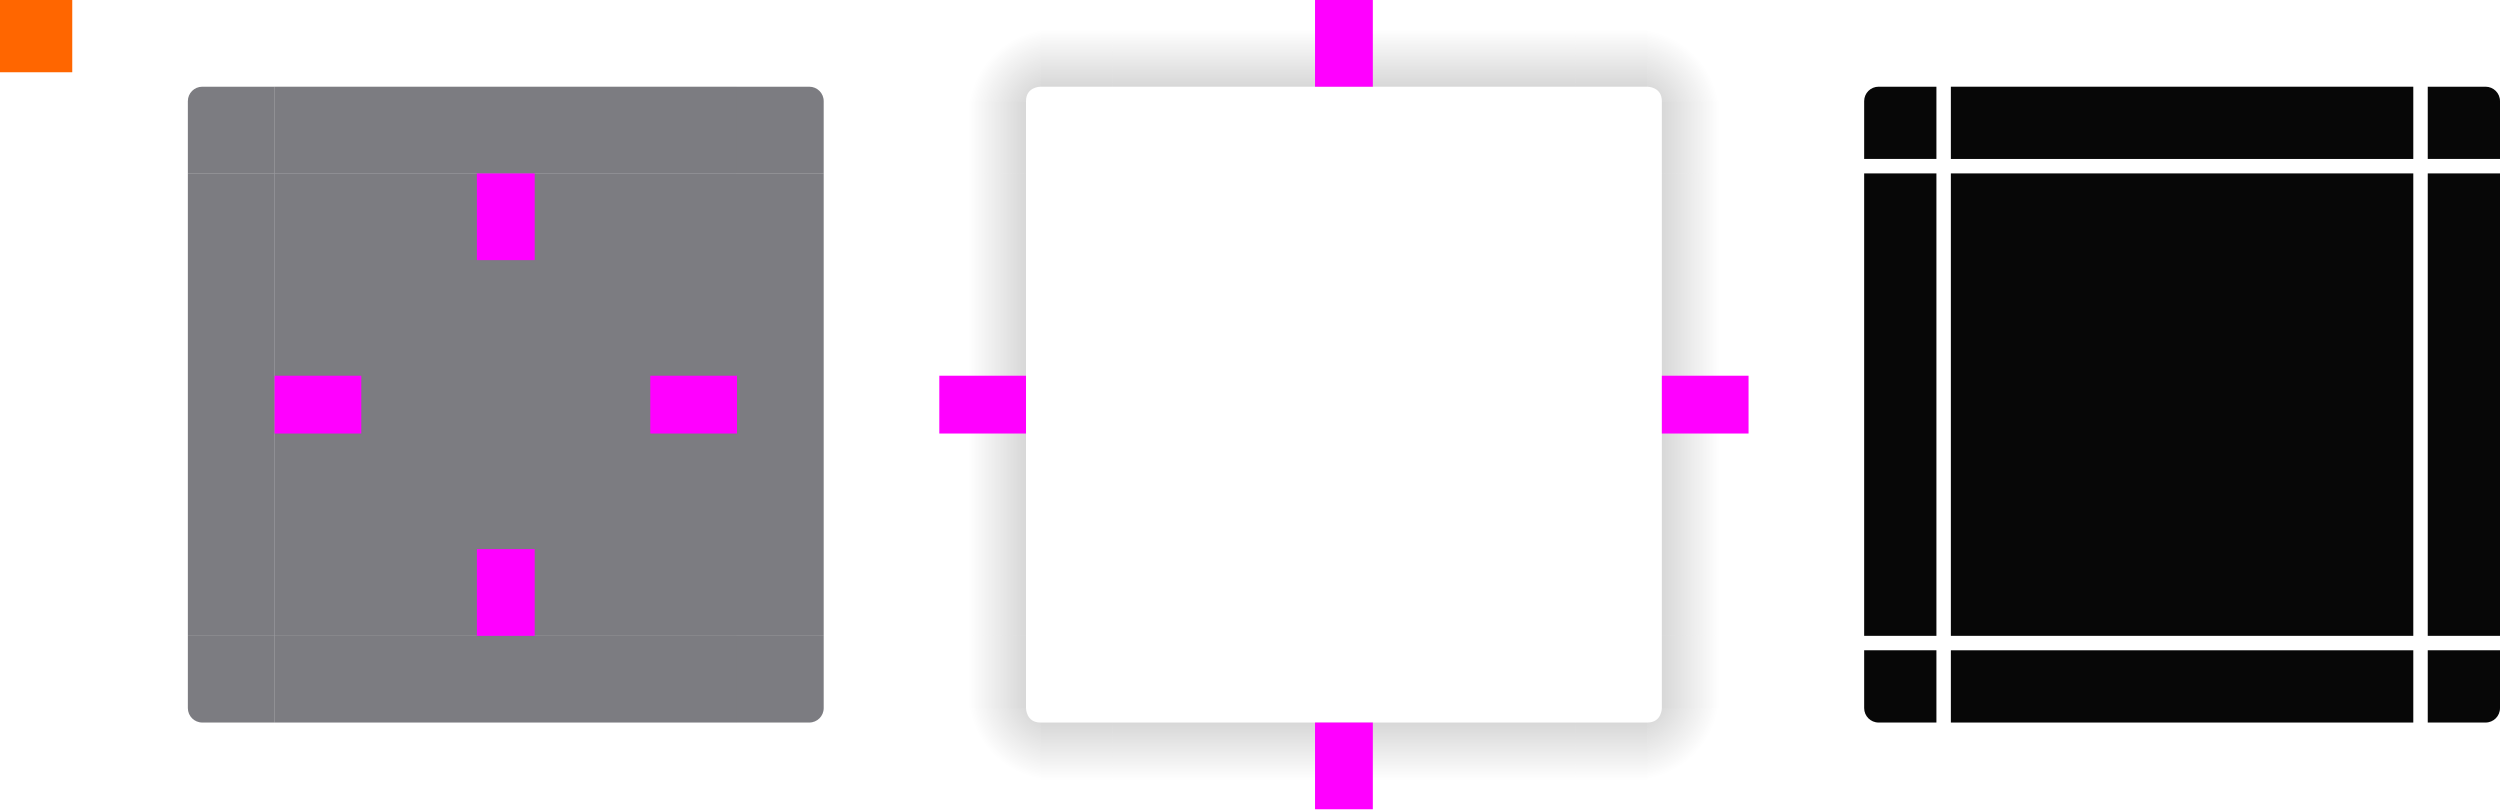
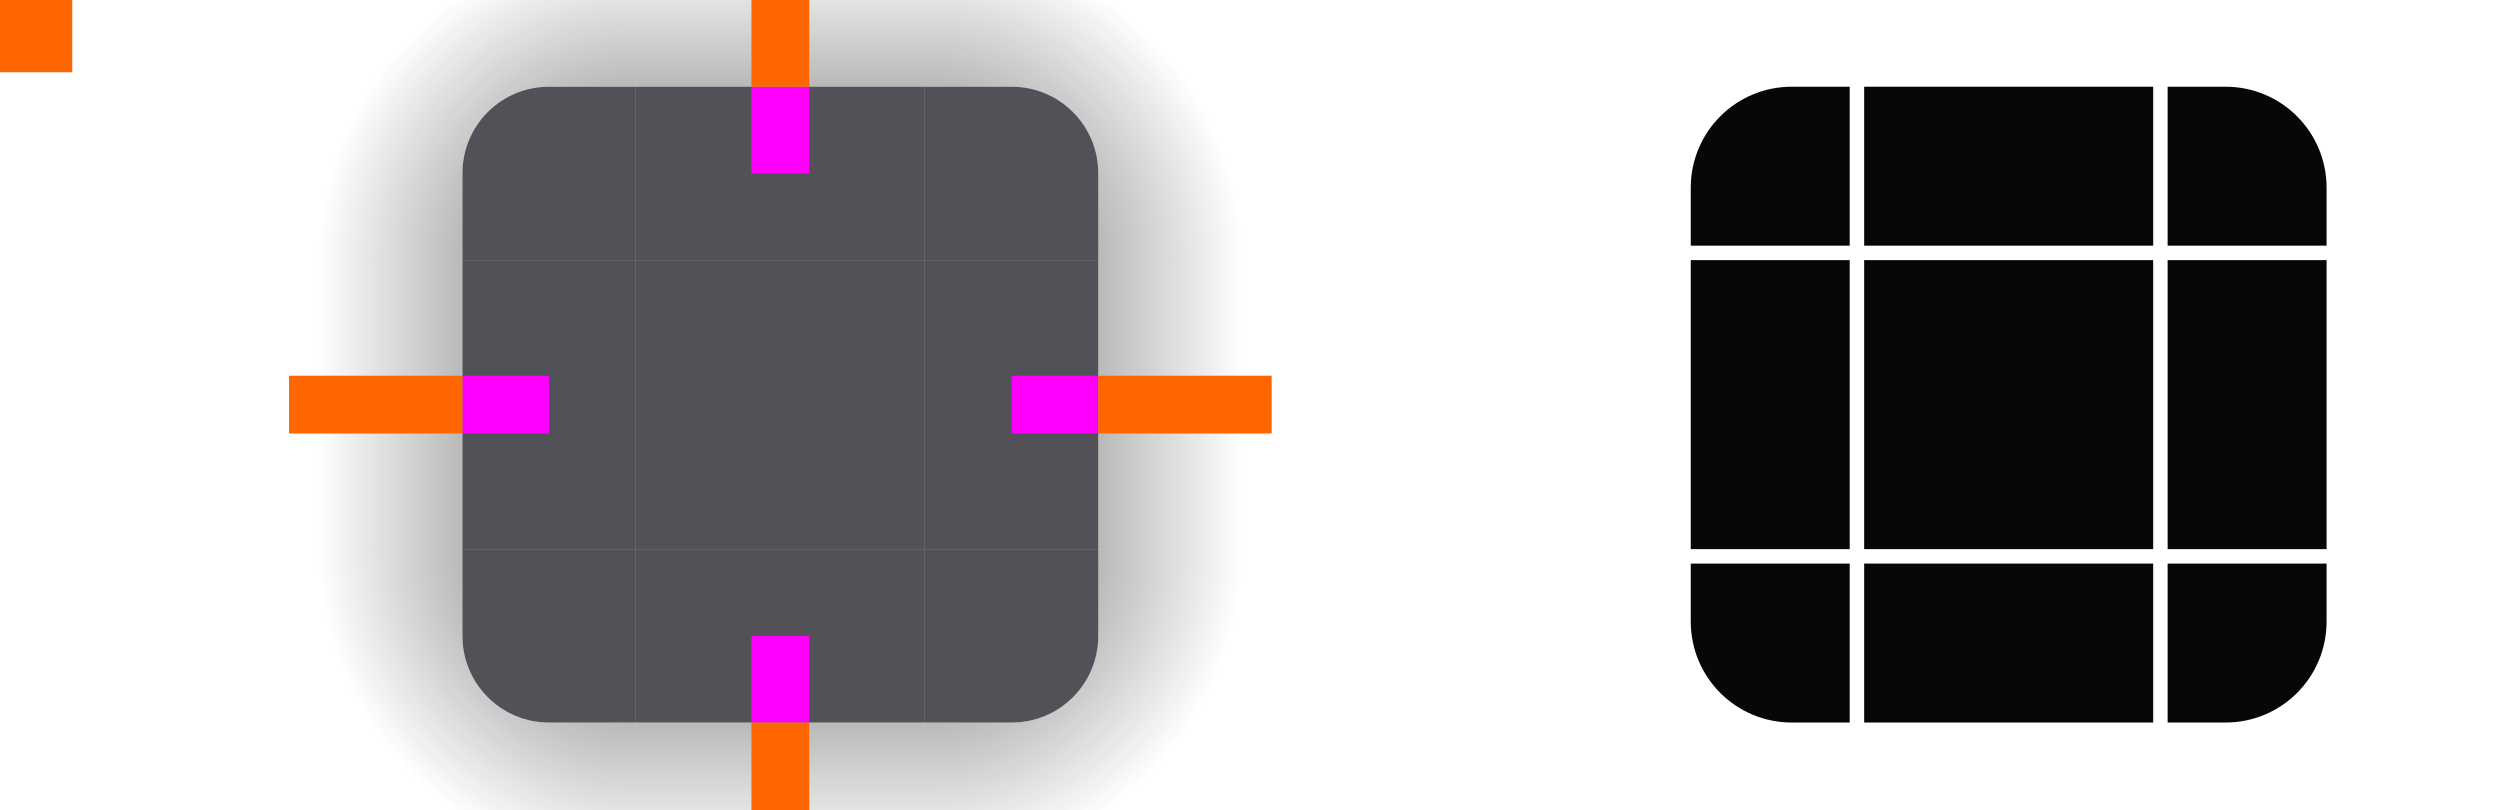
- <svg xmlns="http://www.w3.org/2000/svg" xmlns:xlink="http://www.w3.org/1999/xlink" width="173" height="56" version="1.1" viewBox="0 0 173 56">
+ <svg xmlns="http://www.w3.org/2000/svg" xmlns:xlink="http://www.w3.org/1999/xlink" width="173" height="56" version="1.1" viewBox="0 0 173 56" id="svg202">
  <style id="current-color-scheme" type="text/css">.ColorScheme-Text {
        color:#31363b;
        stop-color:#31363b;
      }
      .ColorScheme-Background {
        color:#eff0f1;
        stop-color:#eff0f1;
      }
      .ColorScheme-Highlight {
        color:#3daee9;
        stop-color:#3daee9;
      }
      .ColorScheme-ViewText {
        color:#31363b;
        stop-color:#31363b;
      }
      .ColorScheme-ViewBackground {
        color:#fcfcfc;
        stop-color:#fcfcfc;
      }
      .ColorScheme-ViewHover {
        color:#93cee9;
        stop-color:#93cee9;
      }
      .ColorScheme-ViewFocus{
        color:#3daee9;
        stop-color:#3daee9;
      }
      .ColorScheme-ButtonText {
        color:#31363b;
        stop-color:#31363b;
      }
      .ColorScheme-ButtonBackground {
        color:#eff0f1;
        stop-color:#eff0f1;
      }
      .ColorScheme-ButtonHover {
        color:#93cee9;
        stop-color:#93cee9;
      }
      .ColorScheme-ButtonFocus{
        color:#3daee9;
        stop-color:#3daee9;
      }</style>
-   <defs>
+   <defs id="defs26">
    <linearGradient id="a">
-       <stop stop-opacity=".667" offset="0" />
-       <stop stop-opacity="0" offset="1" />
+       <stop stop-opacity=".667" offset="0" id="stop3" />
+       <stop stop-opacity="0" offset="1" id="stop5" />
    </linearGradient>
    <linearGradient id="q" x1="-912.36" x2="-906.36" y1="-35" y2="-35" gradientUnits="userSpaceOnUse" xlink:href="#a" />
    <linearGradient id="p" x1="15" x2="9" y1="12" y2="12" gradientUnits="userSpaceOnUse" xlink:href="#a" />
-     <radialGradient id="e" cx="22.2" cy="913.97" r="6" gradientTransform="matrix(-9.1857e-8 -1 1 -9.1857e-8 -840.98 30.2)" gradientUnits="userSpaceOnUse" xlink:href="#a" />
+     <radialGradient id="e" cx="22.2" cy="913.97" r="6" gradientTransform="rotate(-90.00001,-405.39,435.59)" gradientUnits="userSpaceOnUse" xlink:href="#a" />
    <linearGradient id="o" x1="19" x2="19" y1="8" y2="2" gradientTransform="translate(58)" gradientUnits="userSpaceOnUse" xlink:href="#a" />
    <linearGradient id="n" x1="55" x2="61" y1="12" y2="12" gradientUnits="userSpaceOnUse" xlink:href="#a" />
-     <radialGradient id="d" cx="53.893" cy="911.76" r="6" gradientTransform="matrix(1 4.4078e-7 -3.4751e-7 1 59.107 -903.77)" gradientUnits="userSpaceOnUse" xlink:href="#a" />
+     <radialGradient id="d" cx="53.893" cy="911.76" r="6" gradientTransform="translate(59.107,-903.77)" gradientUnits="userSpaceOnUse" xlink:href="#a" />
    <linearGradient id="m" x1="51" x2="51" y1="8" y2="2" gradientTransform="translate(58)" gradientUnits="userSpaceOnUse" xlink:href="#a" />
    <linearGradient id="l" x1="952.36" x2="958.36" y1="-35" y2="-35" gradientUnits="userSpaceOnUse" xlink:href="#a" />
    <linearGradient id="k" x1="19" x2="19" y1="48" y2="54" gradientTransform="translate(58)" gradientUnits="userSpaceOnUse" xlink:href="#a" />
-     <radialGradient id="c" cx="7.643" cy="950.36" r="6" gradientTransform="matrix(-1 -1.5839e-6 1.5839e-6 -1 80.641 998.36)" gradientUnits="userSpaceOnUse" xlink:href="#a" />
+     <radialGradient id="c" cx="7.643" cy="950.36" r="6" gradientTransform="rotate(-179.9999,40.3209,499.18)" gradientUnits="userSpaceOnUse" xlink:href="#a" />
    <linearGradient id="j" x1="15" x2="9" y1="44" y2="44" gradientUnits="userSpaceOnUse" xlink:href="#a" />
    <linearGradient id="i" x1="51" x2="51" y1="48" y2="54" gradientTransform="translate(58)" gradientUnits="userSpaceOnUse" xlink:href="#a" />
-     <radialGradient id="b" cx="54.25" cy="945.11" r="6" gradientTransform="matrix(2.1666e-7 1 -.99999 2.1665e-7 1058.1 -6.2502)" gradientUnits="userSpaceOnUse" xlink:href="#a" />
+     <radialGradient id="b" cx="54.25" cy="945.11" r="6" gradientTransform="matrix(2.1666e-7,1,-0.99999,2.1665e-7,1058.1,-6.2502)" gradientUnits="userSpaceOnUse" xlink:href="#a" />
    <linearGradient id="h" x1="55" x2="61" y1="44" y2="44" gradientUnits="userSpaceOnUse" xlink:href="#a" />
    <linearGradient id="g" x1="-15" x2="-9" y1="932.36" y2="932.36" gradientUnits="userSpaceOnUse" xlink:href="#a" />
    <linearGradient id="f" x1="55" x2="61" y1="932.36" y2="932.36" gradientUnits="userSpaceOnUse" xlink:href="#a" />
-     <style type="text/css">.ColorScheme-Text {
+     <style type="text/css" id="style24">.ColorScheme-Text {
        color:#31363b;
      }
      .ColorScheme-Background {
        color:#eff0f1;
      }
      .ColorScheme-Highlight {
        color:#3daee9;
      }
      .ColorScheme-ViewText {
        color:#31363b;
      }
      .ColorScheme-ViewBackground {
        color:#fcfcfc;
      }
      .ColorScheme-ViewHover {
        color:#93cee9;
      }
      .ColorScheme-ViewFocus{
        color:#3daee9;
      }
      .ColorScheme-ButtonText {
        color:#31363b;
      }
      .ColorScheme-ButtonBackground {
        color:#eff0f1;
      }
      .ColorScheme-ButtonHover {
        color:#93cee9;
      }
      .ColorScheme-ButtonFocus{
        color:#3daee9;
      }</style>
+     <linearGradient id="linearGradient4270">
+       <stop id="stop4272" offset="0" style="stop-color:#000000;stop-opacity:0.667" />
+       <stop id="stop4274" offset="1" style="stop-color:#000000;stop-opacity:0;" />
+     </linearGradient>
+     <linearGradient xlink:href="#linearGradient4270" id="linearGradient4948" gradientUnits="userSpaceOnUse" x1="-19" y1="932.362" x2="-8" y2="932.362" />
+     <linearGradient xlink:href="#linearGradient4270" id="linearGradient4934" gradientUnits="userSpaceOnUse" x1="948.362" y1="-35" x2="959.362" y2="-35" />
+     <radialGradient xlink:href="#linearGradient4270" id="radialGradient994" gradientUnits="userSpaceOnUse" gradientTransform="matrix(3.25299e-6,-3.666652,3.666664,3.2530004e-6,-1.5894986e-4,300.332)" cx="77" cy="12" fx="77" fy="12" r="6" />
+     <linearGradient xlink:href="#linearGradient4270" id="linearGradient4920" gradientUnits="userSpaceOnUse" x1="-916.362" y1="-35" x2="-905.362" y2="-35" gradientTransform="matrix(1.500003,0,0,1,458.1841,0)" />
  </defs>
-   <g transform="translate(0 -904.36)">
-     <rect id="hint-tile-center" y="904.36" width="5" height="5" fill="#f60" />
-     <g id="top">
-       <rect class="ColorScheme-Background" transform="matrix(0,-1,-1,0,0,0)" x="-916.36" y="-51" width="6" height="32" fill="#25252d" opacity=".6" />
-     </g>
-     <g id="topleft">
-       <path class="ColorScheme-Background" transform="translate(0 904.36)" d="m14 6c-0.554 0-1 0.446-1 1v5h6v-6h-5z" fill="#25252d" opacity=".6" />
-     </g>
-     <g id="topright">
-       <path class="ColorScheme-Background" transform="translate(0 904.36)" d="m51 6v6h6v-5c0-0.554-0.446-1-1-1h-5z" fill="#25252d" opacity=".6" />
-     </g>
-     <g id="bottom">
-       <rect class="ColorScheme-Background" transform="rotate(90)" x="948.36" y="-51" width="6" height="32" fill="#25252d" opacity=".6" />
-     </g>
-     <g id="bottomleft">
-       <path class="ColorScheme-Background" d="m19 954.36v-6h-6v5c0 0.554 0.446 1 1 1h5z" fill="#25252d" opacity=".6" />
-     </g>
-     <g id="bottomright">
-       <path class="ColorScheme-Background" d="m51 954.36v-6h6v5c0 0.554-0.446 1-1 1h-5z" fill="#25252d" opacity=".6" />
-     </g>
-     <g id="left">
-       <rect class="ColorScheme-Background" transform="scale(-1,1)" x="-19" y="916.36" width="6" height="32" fill="#25252d" opacity=".6" />
-     </g>
-     <g id="right">
-       <rect class="ColorScheme-Background" x="51" y="916.36" width="6" height="32" fill="#25252d" opacity=".6" />
-     </g>
-     <g id="center">
-       <rect x="19" y="916.36" width="32" height="32" fill="none" />
-       <rect class="ColorScheme-Background" x="19" y="916.36" width="32" height="32" fill="#25252d" opacity=".6" />
-     </g>
-     <g fill="#f0f">
-       <rect id="hint-top-margin" x="33" y="916.36" width="4" height="6" />
-       <rect id="hint-bottom-margin" x="33" y="942.36" width="4" height="6" />
-       <rect id="hint-right-margin" transform="rotate(90)" x="930.36" y="-51" width="4" height="6" />
-       <rect id="hint-left-margin" transform="rotate(90)" x="930.36" y="-25" width="4" height="6" />
-     </g>
-     <g id="shadow-top" transform="translate(58)">
-       <rect transform="matrix(0,-1,-1,0,0,0)" x="-916.36" y="-51" width="6" height="32" fill="none" />
-       <rect transform="matrix(0,-1,-1,0,0,0)" x="-910.36" y="-51" width="6" height="32" fill="url(#q)" opacity=".35" />
-       <rect transform="matrix(0,-1,-1,0,0,0)" x="-911.36" y="-51" width="1" height="32" fill="none" />
-     </g>
-     <g id="shadow-topleft" transform="translate(58)">
-       <g fill-rule="evenodd">
-         <path transform="translate(0 904.36)" d="m7 7v5h6v-5h-6z" fill="url(#p)" opacity=".35" />
-         <path transform="translate(-58 904.36)" d="m65 0v7h6c0-1 1-1 1-1v-6h-7z" fill="url(#e)" opacity=".35" />
-         <path transform="translate(-58 904.36)" d="m72 0v6h5v-6h-5z" fill="url(#o)" opacity=".35" />
-       </g>
-       <g fill="none">
-         <rect transform="scale(-1,1)" x="-19" y="910.36" width="6" height="6" ry="1" />
-         <rect transform="scale(-1,1)" x="-19" y="910.36" width="2" height="6" ry="0" />
-         <rect transform="scale(-1,1)" x="-18" y="914.36" width="5" height="2" />
-       </g>
-     </g>
-     <g id="shadow-topright" transform="translate(58)">
-       <g fill-rule="evenodd">
-         <path transform="translate(0 904.36)" d="m57 7v5h6v-5h-6z" fill="url(#n)" opacity=".35" />
-         <path transform="translate(-58 904.36)" d="m114 0v6s1 0 1 1h6v-7h-7z" fill="url(#d)" opacity=".35" />
-         <path transform="translate(-58 904.36)" d="m109 0v6h5v-6h-5z" fill="url(#m)" opacity=".35" />
-       </g>
-       <g fill="none">
-         <rect x="51" y="910.36" width="6" height="6" ry="1" />
-         <rect x="51" y="910.36" width="2" height="6" ry="0" />
-         <rect x="52" y="914.36" width="5" height="2" />
-       </g>
-     </g>
-     <g id="shadow-bottom" transform="translate(58)">
-       <rect transform="rotate(90)" x="948.36" y="-51" width="6" height="32" fill="none" />
-       <rect transform="rotate(90)" x="954.36" y="-51" width="6" height="32" fill="url(#l)" opacity=".35" />
-       <rect transform="rotate(90)" x="953.36" y="-51" width="1" height="32" fill="none" />
-     </g>
-     <g id="shadow-bottomleft" transform="translate(58)">
-       <g fill-rule="evenodd">
-         <path transform="translate(-58 904.36)" d="m72 50v6h5v-6h-5z" fill="url(#k)" opacity=".35" />
-         <path transform="translate(-58 904.36)" d="m65 49v7h7v-6c-1 0-1-1-1-1h-6z" fill="url(#c)" opacity=".35" />
-         <path transform="translate(0 904.36)" d="m7 44v5h6v-5h-6z" fill="url(#j)" opacity=".35" />
-       </g>
-       <g fill="none">
-         <rect transform="scale(-1)" x="-19" y="-954.36" width="6" height="6" ry="1" />
-         <rect transform="scale(-1)" x="-19" y="-954.36" width="2" height="6" ry="0" />
-         <rect transform="scale(-1)" x="-18" y="-950.36" width="5" height="2" />
-       </g>
-     </g>
-     <g id="shadow-bottomright" transform="translate(58)">
-       <g fill-rule="evenodd">
-         <path transform="translate(-58 904.36)" d="m109 50v6h5v-6h-5z" fill="url(#i)" opacity=".35" />
-         <path transform="translate(-58 904.36)" d="m115 49s0 1-1 1v6h7v-7h-6z" fill="url(#b)" opacity=".35" />
-         <path transform="translate(0 904.36)" d="m57 44v5h6v-5h-6z" fill="url(#h)" opacity=".35" />
-       </g>
-       <g fill="none">
-         <rect transform="scale(1,-1)" x="51" y="-954.36" width="6" height="6" ry="1" />
-         <rect transform="scale(1,-1)" x="51" y="-954.36" width="2" height="6" ry="0" />
-         <rect transform="scale(1,-1)" x="52" y="-950.36" width="5" height="2" />
-       </g>
-     </g>
-     <g id="shadow-left" transform="translate(58)">
-       <rect transform="scale(-1,1)" x="-19" y="916.36" width="6" height="32" fill="none" />
-       <rect transform="scale(-1,1)" x="-13" y="916.36" width="6" height="32" fill="url(#g)" opacity=".35" />
-       <rect transform="scale(-1,1)" x="-14" y="916.36" width="1" height="32" fill="none" />
-     </g>
-     <g id="shadow-right" transform="translate(58)">
-       <rect x="51" y="916.36" width="6" height="32" fill="none" />
-       <rect x="57" y="916.36" width="6" height="32" fill="url(#f)" opacity=".35" />
-       <rect x="56" y="916.36" width="1" height="32" fill="none" />
-     </g>
-     <g id="shadow-center" transform="translate(58)" fill="none">
-       <rect x="19" y="916.36" width="32" height="32" />
-       <rect x="19" y="916.36" width="32" height="32" />
-     </g>
-     <g fill="#f0f">
-       <rect id="shadow-hint-top-margin" x="91" y="904.36" width="4" height="6" />
-       <rect id="shadow-hint-bottom-margin" x="91" y="954.36" width="4" height="6" />
-       <rect id="shadow-hint-right-margin" transform="rotate(90)" x="930.36" y="-121" width="4" height="6" />
-       <rect id="shadow-hint-left-margin" transform="rotate(90)" x="930.36" y="-71" width="4" height="6" />
-     </g>
-     <g id="mask-top" transform="translate(116)">
-       <rect transform="matrix(0,-1,-1,0,0,0)" x="-915.36" y="-51" width="5" height="32" opacity=".97" />
-     </g>
-     <g id="mask-topleft" transform="translate(116)">
-       <path transform="translate(-116 904.36)" d="m130 6c-0.554 0-1 0.446-1 1v4h5v-5h-4z" opacity=".97" />
-     </g>
-     <g id="mask-topright" transform="translate(116)">
-       <path transform="translate(-116 904.36)" d="m168 6v5h5v-4c0-0.554-0.446-1-1-1h-4z" opacity=".97" />
-     </g>
-     <g id="mask-bottom" transform="translate(116)">
-       <rect transform="rotate(90)" x="949.36" y="-51" width="5" height="32" opacity=".97" />
-     </g>
-     <g id="mask-bottomleft" transform="translate(116)">
-       <path transform="translate(-116 904.36)" d="m129 45v4c0 0.554 0.446 1 1 1h4v-5h-5z" opacity=".97" />
-     </g>
-     <g id="mask-bottomright" transform="translate(116)">
-       <path transform="translate(-116 904.36)" d="m168 45v5h4c0.554 0 1-0.446 1-1v-4h-5z" opacity=".97" />
-     </g>
-     <g id="mask-left" transform="translate(116)">
-       <rect transform="scale(-1,1)" x="-18" y="916.36" width="5" height="32" opacity=".97" />
-     </g>
-     <g id="mask-right" transform="translate(116)">
-       <rect x="52" y="916.36" width="5" height="32" opacity=".97" />
-     </g>
-     <g id="mask-center" transform="translate(116)">
-       <rect x="19" y="916.36" width="32" height="32" fill="none" />
-       <rect x="19" y="916.36" width="32" height="32" opacity=".97" />
-     </g>
+   <use x="0" y="0" xlink:href="#shadow-left" id="shadow-right" transform="matrix(-1,0,0,1,108,2.7102555e-5)" width="100%" height="100%" />
+   <g id="shadow-topleft" transform="translate(48.00003,-932.3622)" style="opacity:1">
+     <path style="opacity:0.9;fill:url(#radialGradient994);fill-opacity:1;fill-rule:evenodd;stroke:none;stroke-width:2px;stroke-linecap:butt;stroke-linejoin:miter;stroke-opacity:1" d="M 20 -6 L 20 18 L 32 18 L 32 12 C 32 8.676 34.676 6 38 6 L 44 6 L 44 -6 L 20 -6 z " transform="translate(-48.00003,932.3622)" id="path4828" />
  </g>
+   <rect style="fill:#ff6600" x="0" height="5" width="5" y="-1.4648437e-05" id="hint-tile-center" />
+   <g id="top" transform="matrix(0.6250009,0,0,1.999996,32.12496,-1814.721)">
+     <rect y="-51" x="-916.362" height="32" width="6" id="rect4152" style="color:#eff0f1;opacity:0.8;fill:#25252d;fill-opacity:1;stroke:none" transform="matrix(0,-1,-1,0,0,0)" class="ColorScheme-Background" />
+   </g>
+   <g id="topleft" transform="translate(19,-904.3622)">
+     <path style="opacity:0.8;fill:#25252d;fill-opacity:1;stroke:none;stroke-width:2" d="M 38 6 C 34.676 6 32 8.676 32 12 L 32 18 L 44 18 L 44 6 L 38 6 z " transform="translate(-19,904.3622)" id="rect4159" />
+   </g>
+   <g id="bottom" transform="matrix(0.6250009,0,0,2.000004,32.12496,-1858.728)">
+     <rect transform="rotate(90)" style="color:#eff0f1;opacity:0.8;fill:#25252d;fill-opacity:1;stroke:none" id="rect4148" width="6" height="32" x="948.362" y="-51" class="ColorScheme-Background" />
+   </g>
+   <g id="left" transform="matrix(1.999999,0,0,0.6249986,6.000003,-554.725)">
+     <rect transform="scale(-1,1)" style="color:#eff0f1;opacity:0.8;fill:#25252d;fill-opacity:1;stroke:none" id="rect4144" width="6" height="32" x="-19" y="916.362" class="ColorScheme-Background" />
+   </g>
+   <g id="right" transform="matrix(1.999998,0,0,0.6249986,-37.99984,-554.725)">
+     <rect y="916.362" x="51" height="32" width="6" id="rect4140" style="color:#eff0f1;opacity:0.8;fill:#25252d;fill-opacity:1;stroke:none" class="ColorScheme-Background" />
+   </g>
+   <rect class="ColorScheme-Background" y="18" x="44" height="20" width="20" id="center" style="color:#eff0f1;opacity:0.8;fill:#25252d;fill-opacity:1;stroke:none;stroke-width:0.625" />
+   <rect style="fill:#ff00ff;fill-opacity:1;stroke:none;stroke-width:1" id="hint-top-margin" width="4" height="6" x="52" y="6" />
+   <rect y="44" x="52" height="6" width="4" id="hint-bottom-margin" style="fill:#ff00ff;fill-opacity:1;stroke:none;stroke-width:1" />
+   <rect y="-76" x="26" height="6" width="4" id="hint-right-margin" style="fill:#ff00ff;fill-opacity:1;stroke:none;stroke-width:1" transform="rotate(90)" />
+   <rect style="fill:#ff00ff;fill-opacity:1;stroke:none;stroke-width:1" id="hint-left-margin" width="4" height="6" x="26" y="-38" transform="rotate(90)" />
+   <g id="shadow-top" transform="matrix(0.625,0,0,1.333333,32.12501,-1203.816)" style="opacity:1">
+     <rect transform="matrix(0,-1,-1,0,0,0)" style="opacity:1;fill:none;fill-opacity:1;stroke:none" id="rect4820" width="6" height="32" x="-916.362" y="-51" />
+     <rect transform="matrix(0,-1,-1,0,0,0)" style="opacity:0.9;fill:url(#linearGradient4920);fill-opacity:1;stroke:none;stroke-width:1.225" id="rect4822" width="9" height="32" x="-907.362" y="-51" />
+     <rect y="-51" x="-911.362" height="32" width="1" id="rect4824" style="opacity:1;fill:none;fill-opacity:1;stroke:none" transform="matrix(0,-1,-1,0,0,0)" />
+   </g>
+   <g id="shadow-bottom" transform="matrix(0.625,0,0,2,32.12501,-1858.724)" style="opacity:1">
+     <rect y="-51" x="948.362" height="32" width="6" id="rect4856" style="opacity:1;fill:none;fill-opacity:1;stroke:none" transform="rotate(90)" />
+     <rect y="-51" x="954.362" height="32" width="6" id="rect4858" style="opacity:0.9;fill:url(#linearGradient4934);fill-opacity:1;stroke:none" transform="rotate(90)" />
+     <rect transform="rotate(90)" style="opacity:1;fill:none;fill-opacity:1;stroke:none" id="rect4860" width="1" height="32" x="953.362" y="-51" />
+   </g>
+   <g id="shadow-left" transform="matrix(2,0,0,0.6250013,5.999997,-554.7276)" style="opacity:1">
+     <rect y="916.362" x="-19" height="32" width="6" id="rect4892" style="opacity:1;fill:none;fill-opacity:1;stroke:none" transform="scale(-1,1)" />
+     <rect y="916.362" x="-13" height="32" width="6" id="rect4894" style="opacity:0.9;fill:url(#linearGradient4948);fill-opacity:1;stroke:none" transform="scale(-1,1)" />
+     <rect transform="scale(-1,1)" style="opacity:1;fill:none;fill-opacity:1;stroke:none" id="rect4896" width="1" height="32" x="-14" y="916.362" />
+   </g>
+   <rect y="-6" x="52" height="12" width="4" id="shadow-hint-top-margin" style="fill:#ff6600;fill-opacity:1;stroke:none;stroke-width:1.414" />
+   <rect style="fill:#ff6600;fill-opacity:1;stroke:none;stroke-width:1.414" id="shadow-hint-bottom-margin" width="4" height="12" x="52" y="50" />
+   <rect transform="rotate(90)" style="fill:#ff6600;fill-opacity:1;stroke:none;stroke-width:1.414" id="shadow-hint-right-margin" width="4" height="12" x="26" y="-88" />
+   <rect transform="rotate(90)" y="-32" x="26" height="12" width="4" id="shadow-hint-left-margin" style="fill:#ff6600;fill-opacity:1;stroke:none;stroke-width:1.414" />
+   <g id="mask-top" transform="matrix(0.6250002,0,0,0.9166668,117.125,-828.4988)">
+     <rect transform="matrix(0,-1,-1,0,0,0)" style="opacity:0.97;fill:#000000;fill-opacity:1;stroke:none;stroke-width:1.549" id="rect4265" width="12" height="32" x="-922.362" y="-51" />
+   </g>
+   <g id="mask-topleft" transform="matrix(1.1,0,0,1.1,102.7,-995.3984)">
+     <path style="opacity:0.97;fill:#000000;fill-opacity:1;stroke-width:2.2" d="M 124 6 C 120.122 6 117 9.122 117 13 L 117 17 L 128 17 L 128 6 L 124 6 z " transform="matrix(0.9090909,0,0,0.9090909,-93.36364,904.9076)" id="path4277" />
+   </g>
+   <g id="mask-bottom" transform="matrix(0.6250002,0,0,1.100002,117.125,-999.8009)">
+     <rect y="-51" x="944.362" height="32" width="10" id="rect4291" style="opacity:0.97;fill:#000000;fill-opacity:1;stroke:none;stroke-width:1.414" transform="rotate(90)" />
+   </g>
+   <g id="mask-left" transform="matrix(0.9166666,0,0,1,105.0833,-904.3622)">
+     <rect y="922.362" x="-25" height="20" width="12" id="rect4317" style="opacity:0.97;fill:#000000;fill-opacity:1;stroke:none;stroke-width:1.225" transform="scale(-1,1)" />
+   </g>
+   <g id="mask-right" transform="matrix(1.1,0,0,0.6250017,98.29999,-554.7279)">
+     <rect style="opacity:0.97;fill:#000000;fill-opacity:1;stroke:none;stroke-width:1.414" id="rect4323" width="10" height="32" x="47" y="916.362" />
+   </g>
+   <rect style="opacity:0.97;fill:#000000;fill-opacity:1;stroke:none;stroke-width:0.625" id="mask-center" width="20" height="20" x="129" y="18" />
+   <rect style="color:#eff0f1;opacity:0;fill:#1a1a1a;fill-opacity:1;stroke:none;stroke-width:0.625" id="shadow-center" width="20" height="20" x="45" y="68.866" class="ColorScheme-Background" />
+   <use x="0" y="0" xlink:href="#topleft" id="topright" transform="matrix(-1,0,0,1,108,0)" width="100%" height="100%" />
+   <use x="0" y="0" xlink:href="#topleft" id="bottomleft" transform="matrix(1,0,0,-1,9.2939377e-7,56.00001)" width="100%" height="100%" />
+   <use x="0" y="0" xlink:href="#topleft" id="bottomright" transform="rotate(-180,54,28.00001)" width="100%" height="100%" />
+   <use x="0" y="0" xlink:href="#mask-topleft" id="mask-topright" transform="matrix(-1,0,0,1,278,-2.0170001e-6)" width="100%" height="100%" />
+   <use x="0" y="0" xlink:href="#mask-topleft" id="mask-bottomleft" transform="matrix(1,0,0,-1,-5.28e-7,56)" width="100%" height="100%" />
+   <use x="0" y="0" xlink:href="#mask-topleft" id="mask-bottomright" transform="rotate(-180,139,28)" width="100%" height="100%" />
+   <use x="0" y="0" xlink:href="#shadow-topleft" id="shadow-bottomleft" transform="rotate(-90,54.00001,28.00001)" width="100%" height="100%" />
+   <use height="100%" width="100%" transform="matrix(0,-1,-1,0,82,82)" id="shadow-bottomright" xlink:href="#shadow-topleft" y="0" x="0" />
+   <use x="0" y="0" xlink:href="#shadow-topleft" id="shadow-topright" transform="rotate(90,53.99999,28)" width="100%" height="100%" />
</svg>
